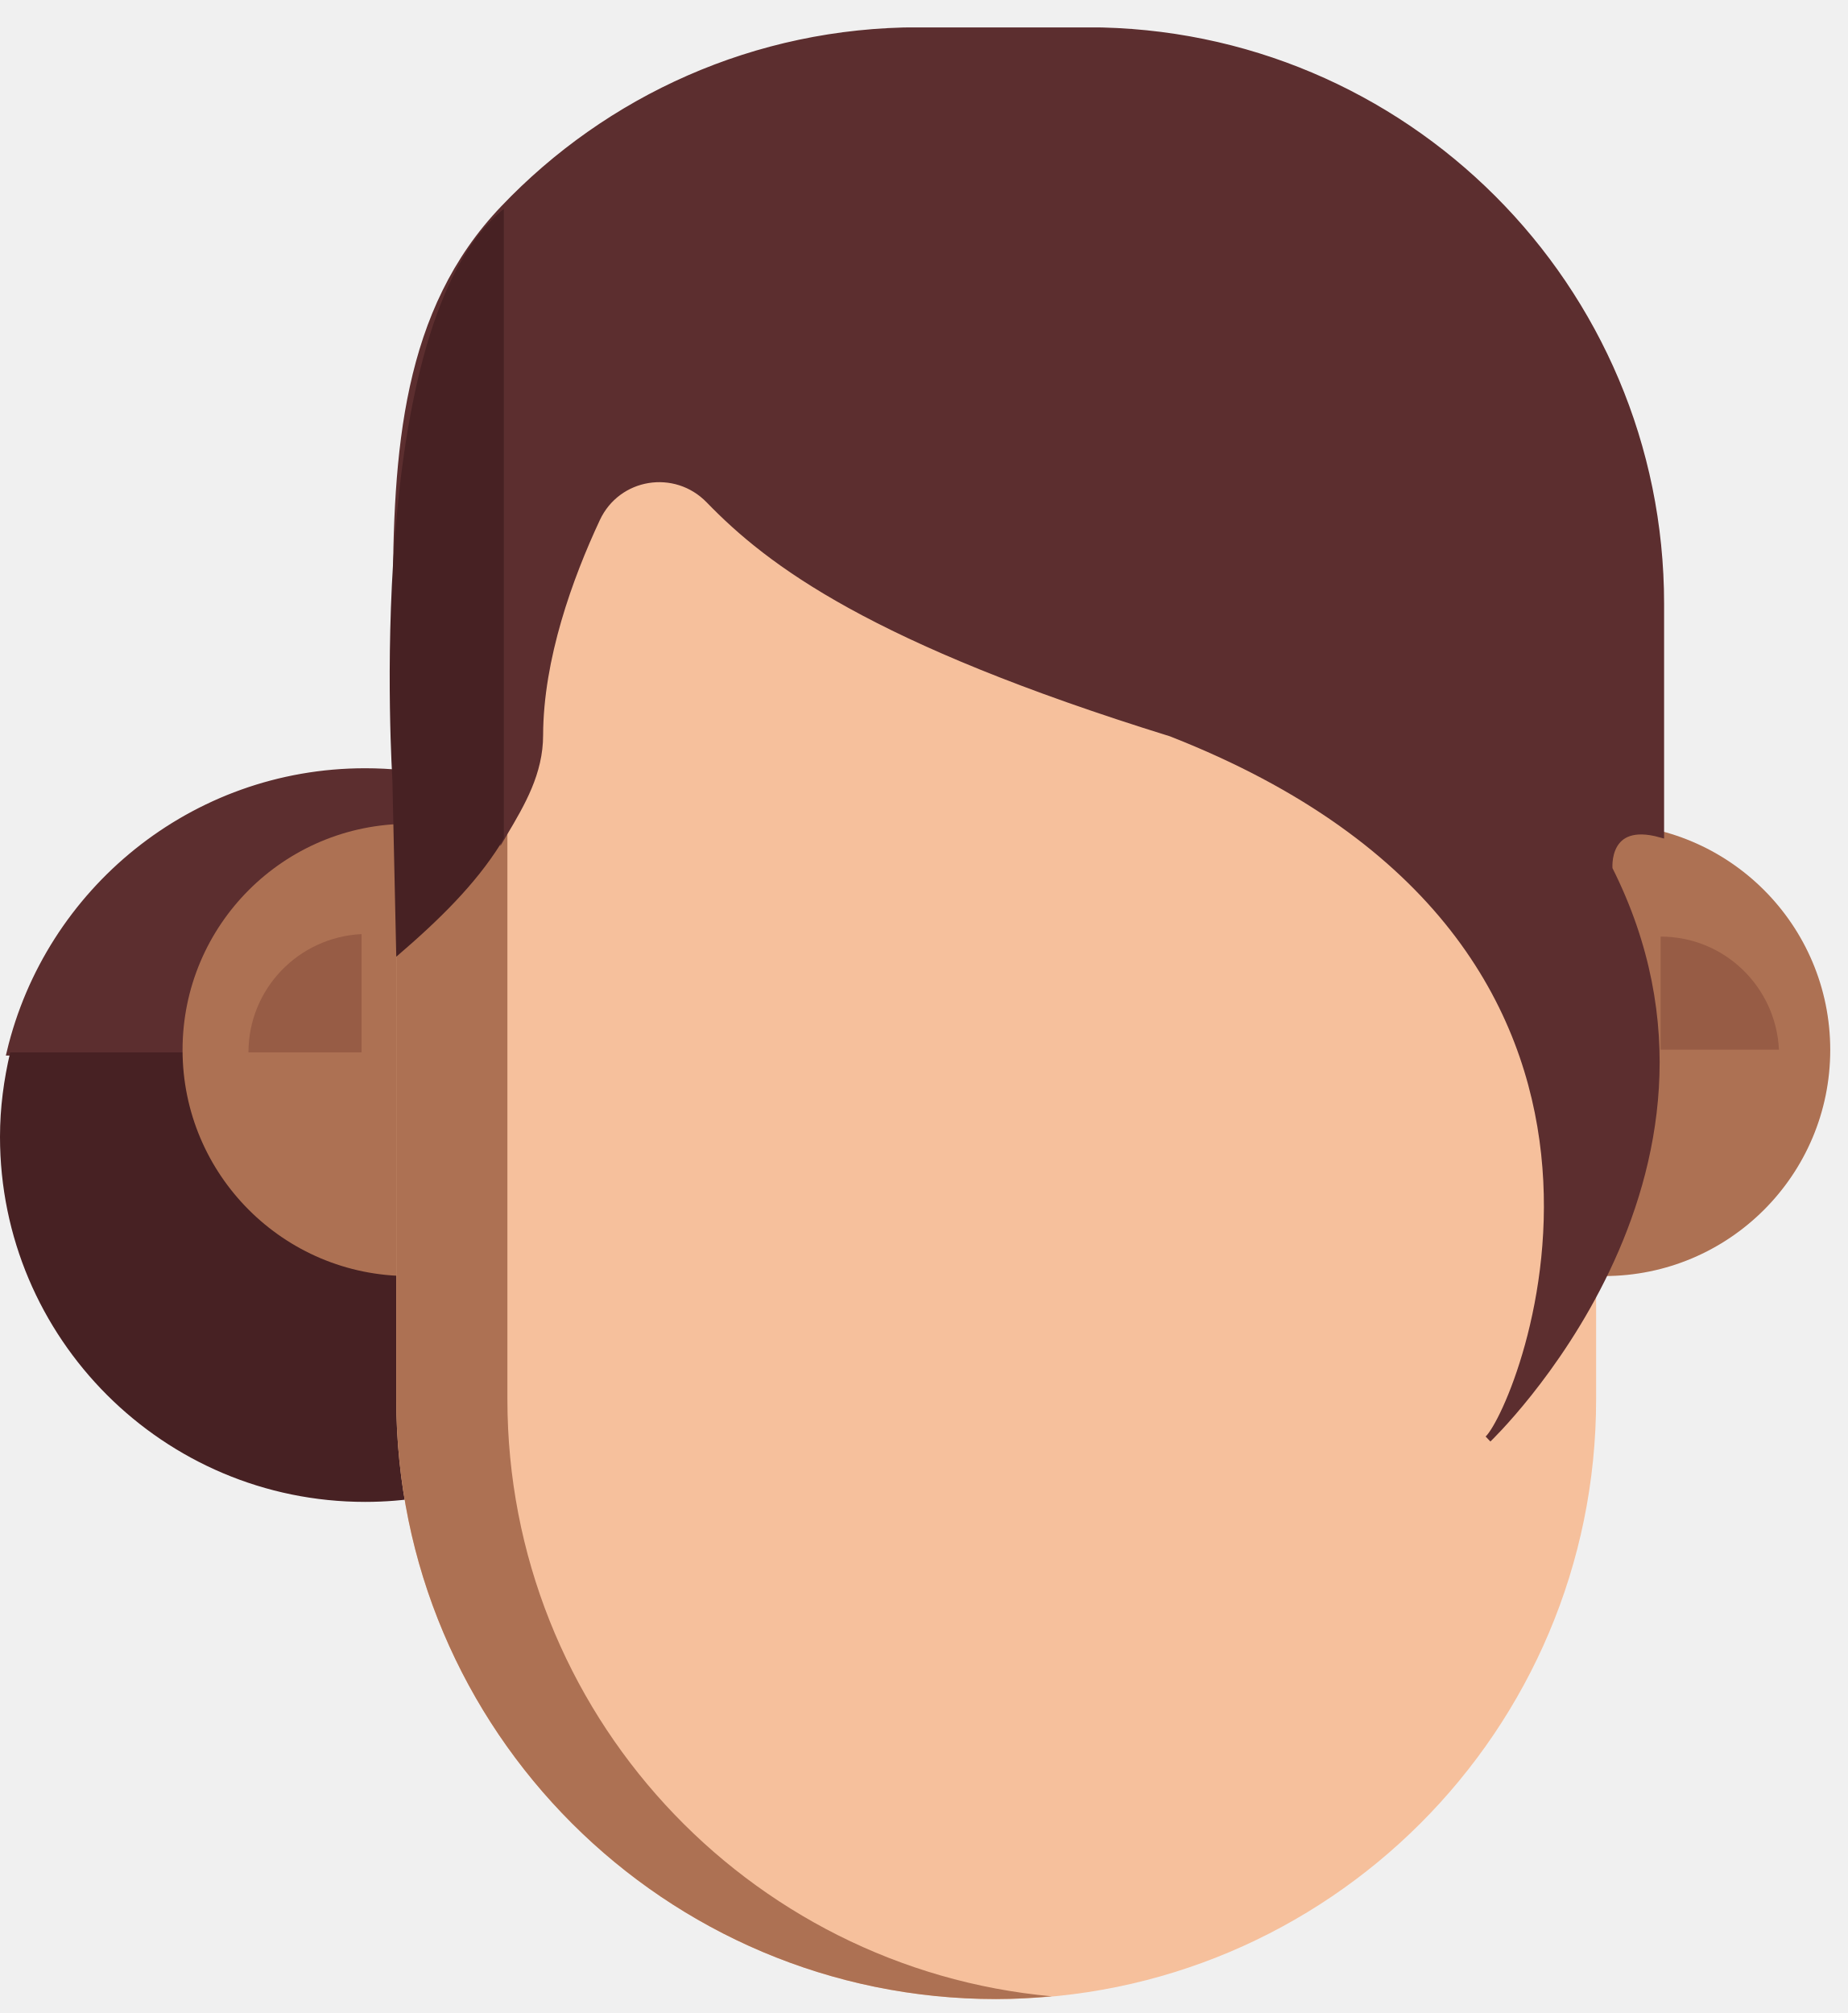
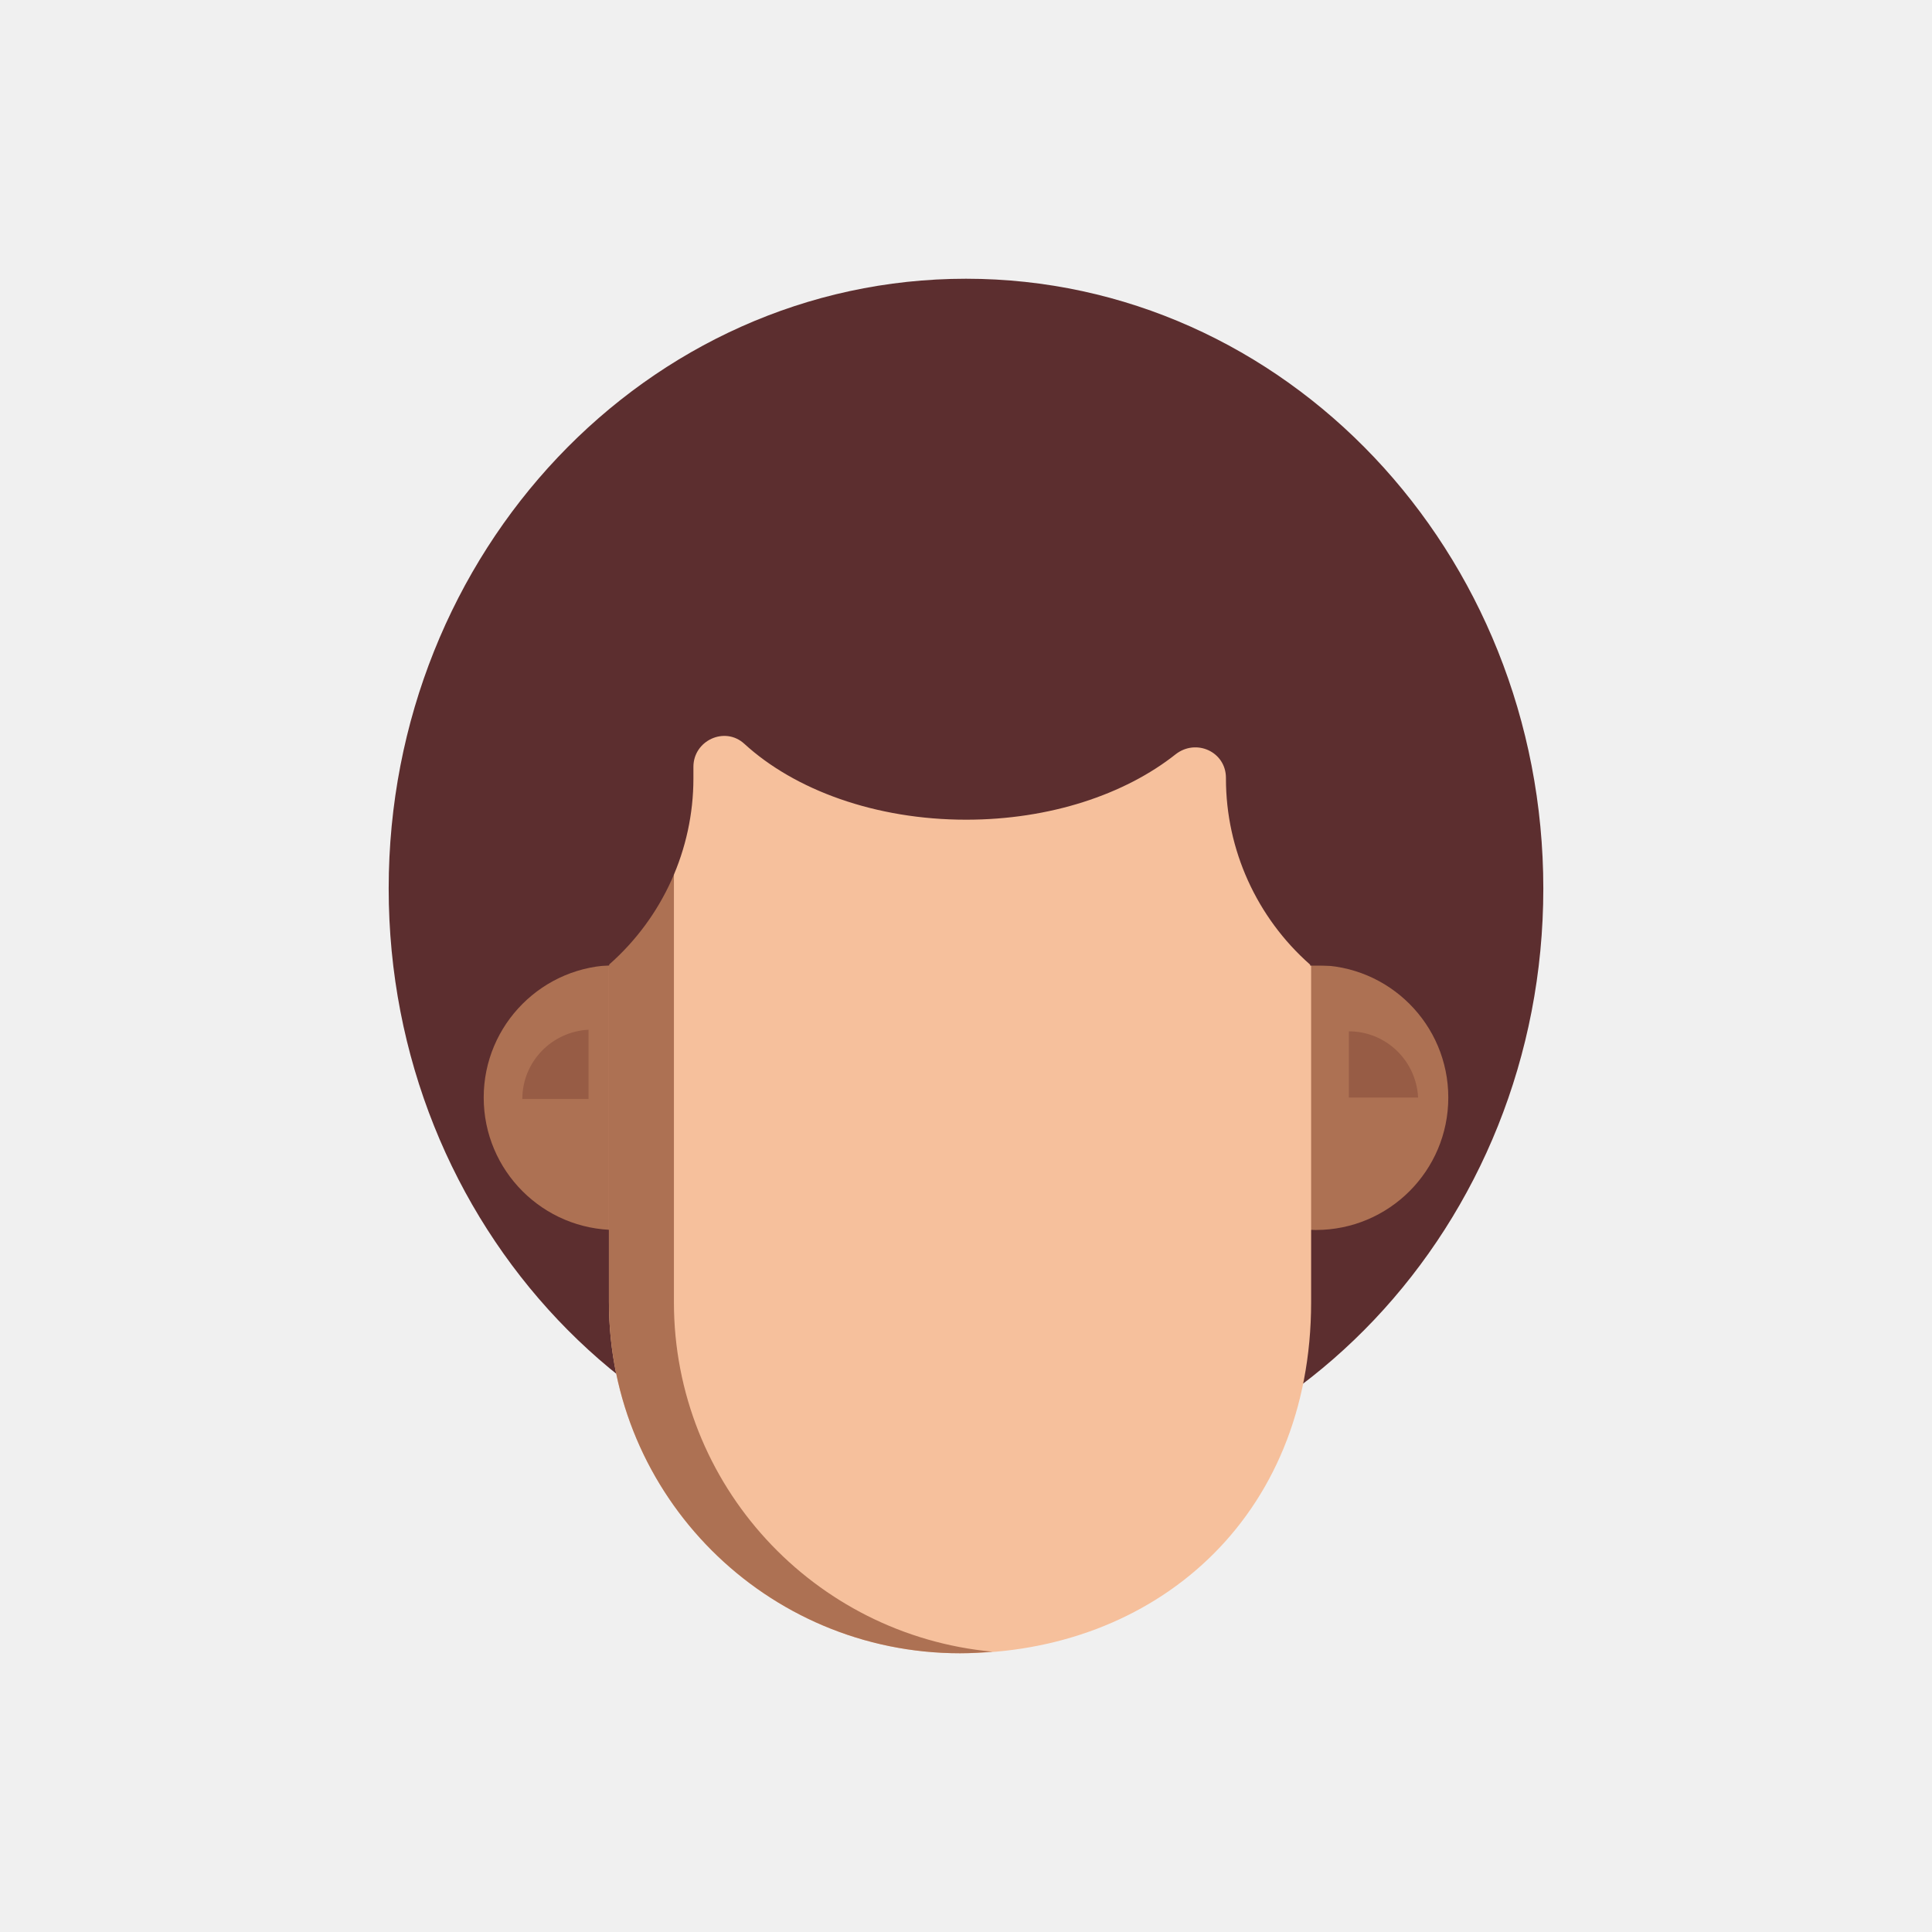
- <svg xmlns="http://www.w3.org/2000/svg" width="67" height="73" viewBox="0 0 67 73" fill="none">
-   <g id="hair-12" clip-path="url(#clip0_215_294)">
-     <g id="Group">
-       <g id="Group_2">
-         <path id="Vector" d="M26.48 41.225C26.48 33.915 20.55 27.985 13.24 27.985C6.99 27.985 1.76 32.325 0.37 38.155H17.32V53.805C22.63 52.095 26.48 47.105 26.48 41.225Z" fill="#5C2E2F" stroke="#5C2E2F" stroke-width="0.25" stroke-miterlimit="10" />
-         <path id="Vector_2" d="M0.37 38.165C0.14 39.145 0 40.165 0 41.225C0 48.535 5.93 54.465 13.24 54.465C14.67 54.465 16.04 54.235 17.33 53.815V38.165H0.37Z" fill="#472123" />
-       </g>
-       <g id="face">
-         <g id="Group_3">
-           <g id="Group_4">
-             <path id="Vector_3" d="M14.82 46.275C19.349 46.275 23.02 42.604 23.02 38.075C23.02 33.547 19.349 29.875 14.82 29.875C10.291 29.875 6.62 33.547 6.62 38.075C6.62 42.604 10.291 46.275 14.82 46.275Z" fill="#AD7153" />
-             <g id="Group_5">
-               <g id="Group_6">
-                 <path id="Vector_4" d="M13.11 33.875C10.83 33.985 9.01 35.855 9.01 38.165H13.11V33.875Z" fill="#975C45" />
-               </g>
-             </g>
-           </g>
-           <g id="Group_7">
-             <path id="Vector_5" d="M58.17 46.275C62.699 46.275 66.37 42.604 66.37 38.075C66.37 33.547 62.699 29.875 58.17 29.875C53.642 29.875 49.97 33.547 49.97 38.075C49.97 42.604 53.642 46.275 58.17 46.275Z" fill="#AD7153" />
-             <g id="Group_8">
-               <path id="Vector_6" d="M64.51 38.065C64.4 35.785 62.53 33.965 60.22 33.965V38.065H64.51Z" fill="#975C45" />
-             </g>
-           </g>
-         </g>
-         <g id="Group_9">
-           <path id="Vector_7" d="M57.88 25.395V50.745C57.88 62.755 48.14 72.495 36.13 72.495C24.11 72.495 14.37 62.755 14.37 50.745V25.395C14.37 25.005 14.38 24.625 14.4 24.245C14.62 20.065 16.02 16.205 18.27 12.975C22.19 7.325 28.73 3.635 36.13 3.635C42.13 3.635 47.57 6.075 51.51 10.005C55.2 13.695 57.56 18.695 57.85 24.245C57.87 24.635 57.88 25.015 57.88 25.395Z" fill="#F6C09C" />
-           <path id="Vector_8" d="M18.4 50.745V12.805C15.87 16.355 14.37 20.695 14.37 25.395V50.745C14.37 62.755 24.11 72.495 36.12 72.495C36.8 72.495 37.47 72.455 38.14 72.395C27.08 71.385 18.4 62.085 18.4 50.745Z" fill="#AD7153" />
-         </g>
-       </g>
-       <g id="Group_10">
-         <path id="Vector_9" d="M60.22 21.895C60.22 10.415 50.92 1.115 39.44 1.115H33.31C27.39 1.115 22.05 3.595 18.27 7.565C14.71 11.285 14.37 16.335 14.37 21.895V26.965L18.27 26.735V30.225C18.92 29.125 19.57 28.025 19.57 26.655C19.58 23.875 20.64 20.945 21.64 18.805C22.39 17.205 24.49 16.865 25.72 18.135C27.91 20.395 31.6 23.215 42.47 26.585C62.07 34.265 55.15 51.055 53.96 52.185C53.96 52.185 63.96 42.655 58.35 31.515C58.35 31.515 58.17 29.675 60.22 30.245V21.895Z" fill="#5C2E2F" stroke="#5C2E2F" stroke-width="0.25" stroke-miterlimit="10" />
-         <path id="Vector_10" d="M18.27 7.575V30.395C18.22 30.475 18.18 30.565 18.13 30.645C17.23 32.065 15.97 33.325 14.37 34.695L14.23 28.315C14.24 28.315 13.11 11.715 18.27 7.575Z" fill="#472123" />
-       </g>
-     </g>
-   </g>
-   <defs>
-     <clipPath id="clip0_215_294">
-       <rect width="66.37" height="71.51" fill="white" transform="translate(0 0.995117)" />
-     </clipPath>
-   </defs>
+ <svg xmlns="http://www.w3.org/2000/svg" width="110" height="110" viewBox="0 0 110 110" fill="none">
+   <path d="M55 85.31C73.153 85.31 87.87 69.765 87.87 50.59C87.87 31.415 73.153 15.87 55 15.87C36.846 15.87 22.13 31.415 22.13 50.59C22.13 69.765 36.846 85.31 55 85.31Z" fill="#5C2E2F" />
+   <path d="M35.08 70.03C39.244 70.03 42.62 66.654 42.62 62.49C42.62 58.326 39.244 54.95 35.08 54.95C30.916 54.95 27.54 58.326 27.54 62.49C27.54 66.654 30.916 70.03 35.08 70.03Z" fill="#AD7153" />
+   <path d="M33.51 58.63C31.42 58.73 29.74 60.45 29.74 62.57H33.51V58.63Z" fill="#975C45" />
+   <path d="M74.92 70.03C79.084 70.03 82.46 66.654 82.46 62.49C82.46 58.326 79.084 54.95 74.92 54.95C70.756 54.95 67.38 58.326 67.38 62.49C67.38 66.654 70.756 70.03 74.92 70.03Z" fill="#AD7153" />
+   <path d="M80.74 62.49C80.64 60.4 78.92 58.72 76.8 58.72V62.49H80.74Z" fill="#975C45" />
+   <path d="M54.66 94.13C43.62 94.13 34.67 85.18 34.67 74.14V50.84C34.67 39.8 43.62 30.85 54.66 30.85C65.7 30.85 74.65 39.8 74.65 50.84V74.14C74.65 86.48 65.7 94.13 54.66 94.13Z" fill="#F6C09C" />
+   <path d="M38.37 74.14V39.28C36.05 42.55 34.67 46.53 34.67 50.84V74.14C34.67 85.18 43.62 94.13 54.66 94.13C55.29 94.13 55.9 94.09 56.51 94.04C46.34 93.1 38.37 84.55 38.37 74.14Z" fill="#AD7153" />
+   <path d="M73.61 43.44C73.49 43.08 73.35 42.72 73.21 42.37C73.11 42.14 73.01 41.91 72.91 41.68C72.8 41.45 72.69 41.22 72.58 41C72 39.84 71.3 38.75 70.51 37.73C70.65 37.15 70.74 36.57 70.74 35.97C70.74 30.07 63.69 25.28 55 25.28C46.31 25.28 39.26 30.06 39.26 35.97C39.26 36.33 39.29 36.68 39.34 37.03C38.31 38.24 37.41 39.57 36.69 41.01C36.58 41.23 36.47 41.46 36.36 41.69C36.26 41.92 36.16 42.15 36.06 42.38C35.92 42.73 35.78 43.09 35.66 43.45H27.94L30.27 54.97H34.68L34.69 54.91C37.73 52.23 39.48 48.37 39.48 44.32V43.66C39.48 42.16 41.27 41.33 42.38 42.35C45.24 44.97 49.83 46.67 55.01 46.67C59.78 46.67 64.05 45.23 66.93 42.95C68.1 42.03 69.8 42.8 69.8 44.29V44.33C69.8 48.38 71.55 52.24 74.59 54.92L74.6 54.98H79V43.44H73.61Z" fill="#5C2E2F" />
</svg>
